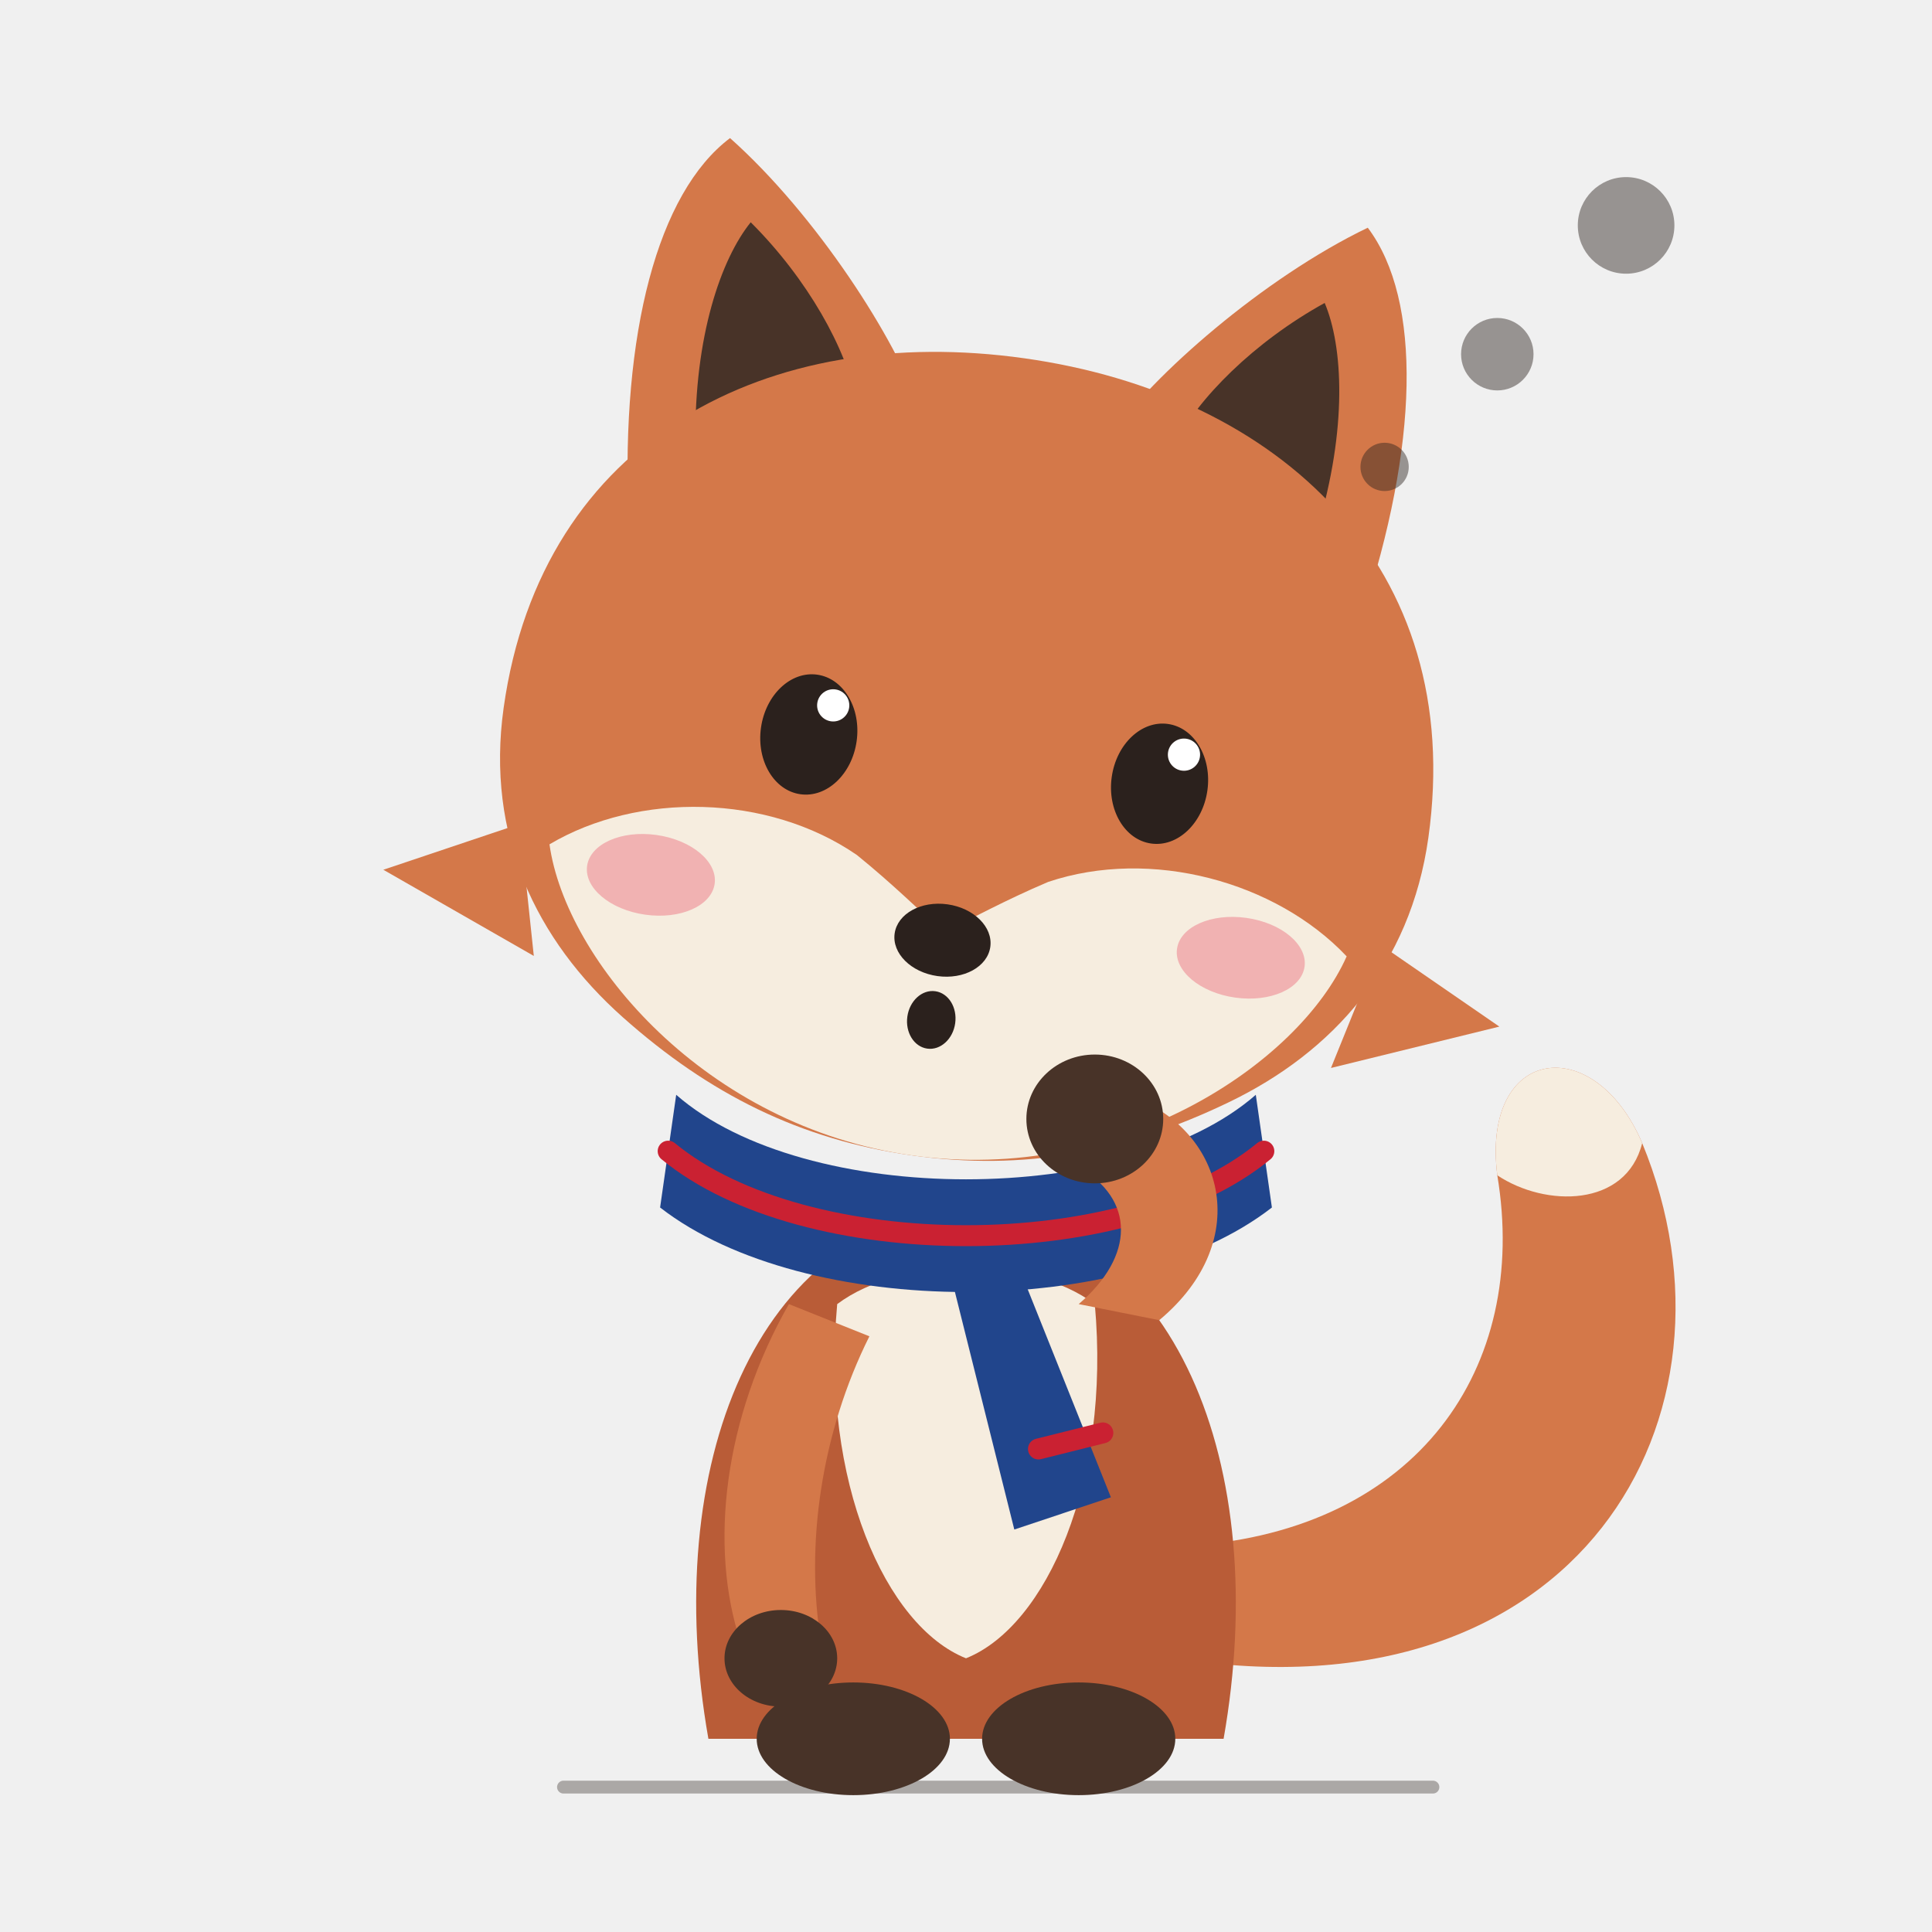
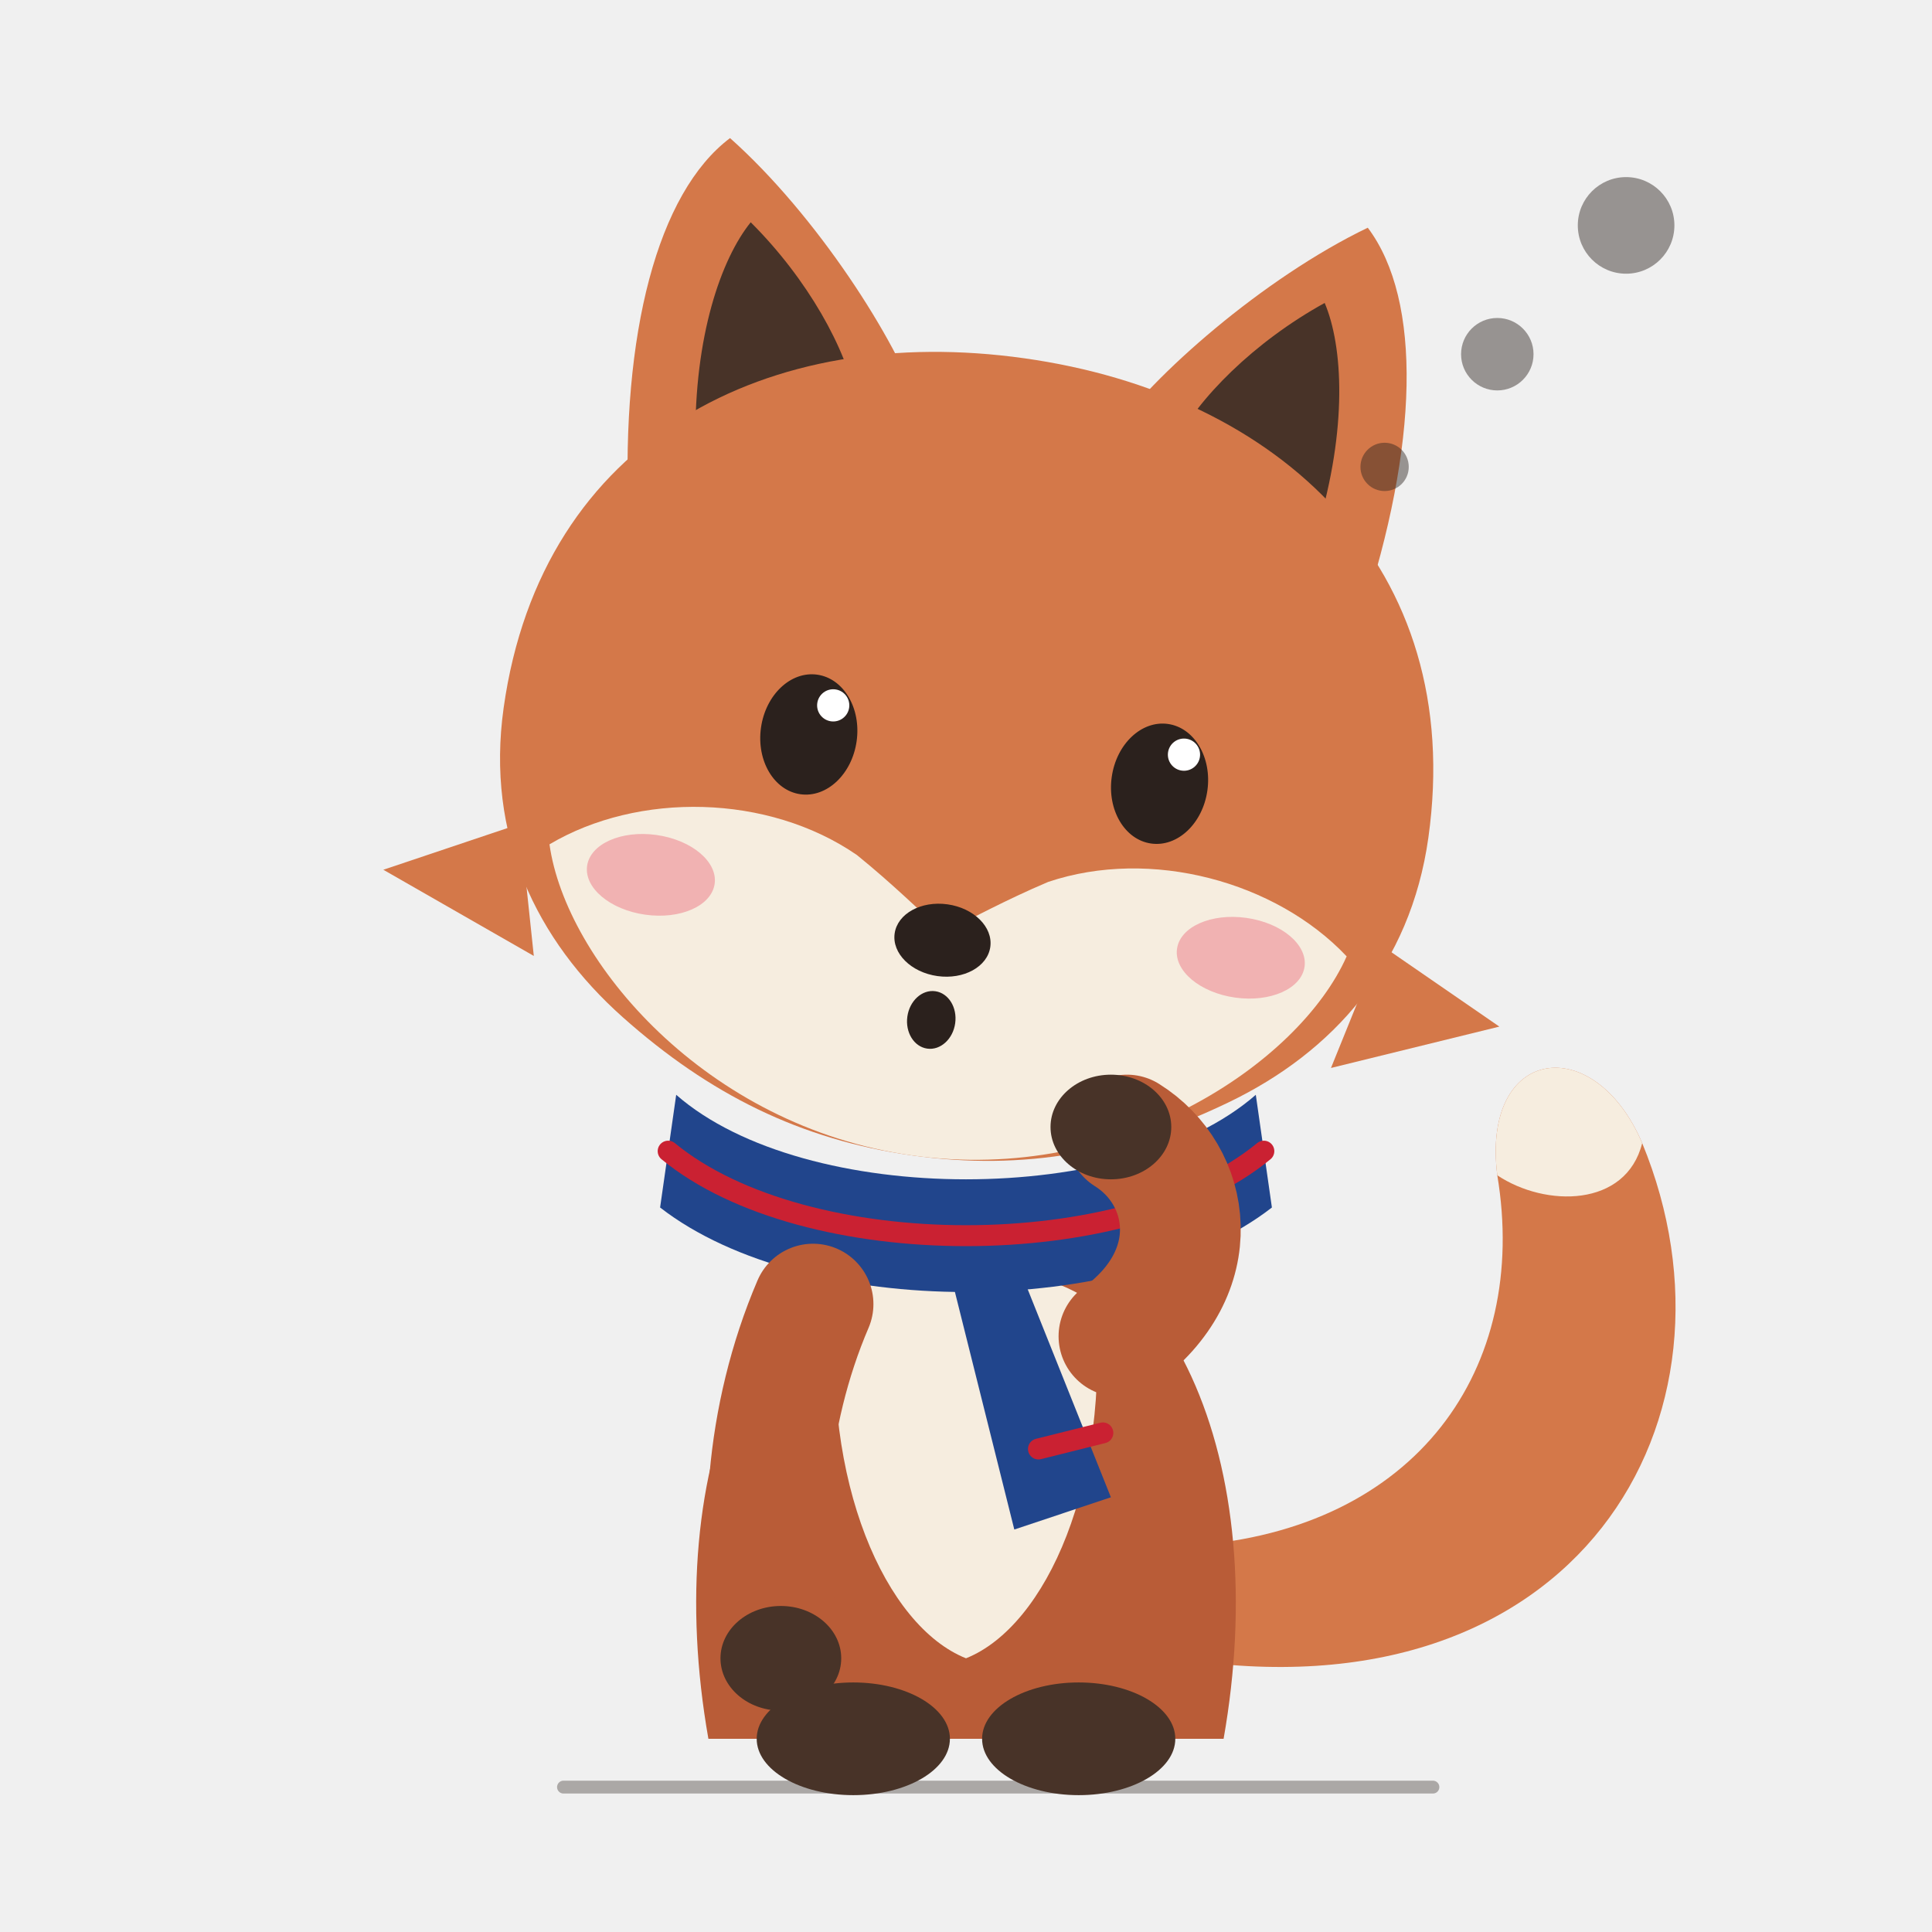
<svg xmlns="http://www.w3.org/2000/svg" viewBox="0 0 240 240">
  <path d="M70 222 H178" stroke="hsl(20 20% 14%)" stroke-width="1.6" stroke-linecap="round" opacity="0.35" />
  <g transform="translate(0 0)">
    <path d="M146 206 C196 214 218 176 204 142 C198 128 184 130 186 146 C190 170 176 190 148 192 Z" fill="hsl(20 62% 56%)" />
    <path d="M204 142 C198 128 184 130 186 146 C192 150 202 150 204 142 Z" fill="hsl(36 55% 92%)" />
    <path d="M88 216 C82 182 94 152 120 150 C146 152 158 182 152 216 Z" fill="hsl(17 54% 47%)" />
    <path d="M104 162 C112 156 128 156 136 162 C138 184 130 202 120 206 C110 202 102 184 104 162 Z" fill="hsl(36 55% 92%)" />
    <path d="M126 156 L138 186 L126 190 L118 158 Z" fill="hsl(220 62% 34%)" />
    <path d="M129 180 L137 178" fill="none" stroke="hsl(354 72% 46%)" stroke-width="2.6" stroke-linecap="round" stroke-linejoin="round" />
    <path d="M94 216a12 7 0 1 0 24 0a12 7 0 1 0 -24 0Z" fill="hsl(20 28% 22%)" />
    <path d="M122 216a12 7 0 1 0 24 0a12 7 0 1 0 -24 0Z" fill="hsl(20 28% 22%)" />
    <g transform="rotate(8 120 96)">
      <path d="M74 70 C70 48 72 30 80 22 C92 30 104 44 108 52 Z" fill="hsl(20 62% 56%)" />
      <path d="M166 70 C170 48 168 30 160 22 C148 30 136 44 132 52 Z" fill="hsl(20 62% 56%)" />
      <path d="M81 60 C79 47 81 37 84 32 C92 38 98 46 100 52 Z" fill="hsl(20 28% 22%)" />
      <path d="M159 60 C161 47 159 37 156 32 C148 38 142 46 140 52 Z" fill="hsl(20 28% 22%)" />
      <path d="M66 110 L50 118 L70 126 Z" fill="hsl(20 62% 56%)" />
      <path d="M174 110 L190 118 L170 126 Z" fill="hsl(20 62% 56%)" />
      <path d="M62 96 C62 62 88 44 120 44 C152 44 178 62 178 96 C178 112 170 124 158 132 C146 140 134 144 120 144 C106 144 94 140 82 132 C70 124 62 112 62 96 Z" fill="hsl(20 62% 56%)" />
      <path d="M70 112 C80 104 96 102 108 108 C113 111 117 114 120 116 C123 114 127 111 132 108 C144 102 160 104 170 112 C166 126 146 144 120 144 C94 144 74 126 70 112 Z" fill="hsl(36 55% 92%)" />
      <path d="M94 94a6 7.5 0 1 0 12 0a6 7.5 0 1 0 -12 0Z" fill="hsl(20 20% 14%)" />
      <path d="M138 94a6 7.5 0 1 0 12 0a6 7.5 0 1 0 -12 0Z" fill="hsl(20 20% 14%)" />
      <path d="M100.5 90a2 2 0 1 0 4 0a2 2 0 1 0 -4 0Z" fill="#fff" />
      <path d="M144.5 90a2 2 0 1 0 4 0a2 2 0 1 0 -4 0Z" fill="#fff" />
      <path d="M75 114a8 5 0 1 0 16 0a8 5 0 1 0 -16 0Z" fill="hsl(354 75% 72%)" opacity="0.55" />
      <path d="M149 114a8 5 0 1 0 16 0a8 5 0 1 0 -16 0Z" fill="hsl(354 75% 72%)" opacity="0.55" />
      <path d="M114 117a6 4.5 0 1 0 12 0a6 4.5 0 1 0 -12 0Z" fill="hsl(20 20% 14%)" />
      <path d="M117 127a3 3.6 0 1 0 6 0a3 3.6 0 1 0 -6 0Z" fill="hsl(20 20% 14%)" />
    </g>
    <path d="M84 136 C100 150 140 150 156 136 L158 150 C140 164 100 164 82 150 Z" fill="hsl(220 62% 34%)" />
    <path d="M83 143 C100 157 140 157 157 143" fill="none" stroke="hsl(354 72% 46%)" stroke-width="2.6" stroke-linecap="round" stroke-linejoin="round" />
    <g transform="translate(0 0)">
-       <path d="M98 162 C90 176 88 192 92 204 L102 204 C100 192 102 178 108 166 Z" fill="hsl(20 62% 56%)" />
-       <path d="M90 206a7 6 0 1 0 14 0a7 6 0 1 0 -14 0Z" fill="hsl(20 28% 22%)" />
-       <path d="M144 164 C156 154 152 140 140 136 L134 145 C141 149 141 156 134 162 Z" fill="hsl(20 62% 56%)" />
-       <path d="M127.5 139a8.5 8 0 1 0 17 0a8.5 8 0 1 0 -17 0Z" fill="hsl(20 28% 22%)" />
+       <path d="M101 162 C95 176 94 192 97 203" fill="none" stroke="hsl(17 54% 47%)" stroke-width="15" stroke-linecap="round" />
+       <path d="M89.5 206a7.5 6.5 0 1 0 15 0a7.5 6.5 0 1 0 -15 0Z" fill="hsl(20 28% 22%)" />
+       <path d="M139 166 C150 158 148 146 140 141" fill="none" stroke="hsl(17 54% 47%)" stroke-width="15" stroke-linecap="round" />
+       <path d="M130.5 140a7.5 6.5 0 1 0 15 0a7.5 6.5 0 1 0 -15 0Z" fill="hsl(20 28% 22%)" />
    </g>
  </g>
  <path d="M169 58a3 3 0 1 0 6 0a3 3 0 1 0 -6 0Z" fill="hsl(20 20% 14%)" opacity="0.45" />
  <path d="M181.5 44a4.5 4.5 0 1 0 9 0a4.5 4.5 0 1 0 -9 0Z" fill="hsl(20 20% 14%)" opacity="0.45" />
  <path d="M196 28a6 6 0 1 0 12 0a6 6 0 1 0 -12 0Z" fill="hsl(20 20% 14%)" opacity="0.45" />
</svg>
